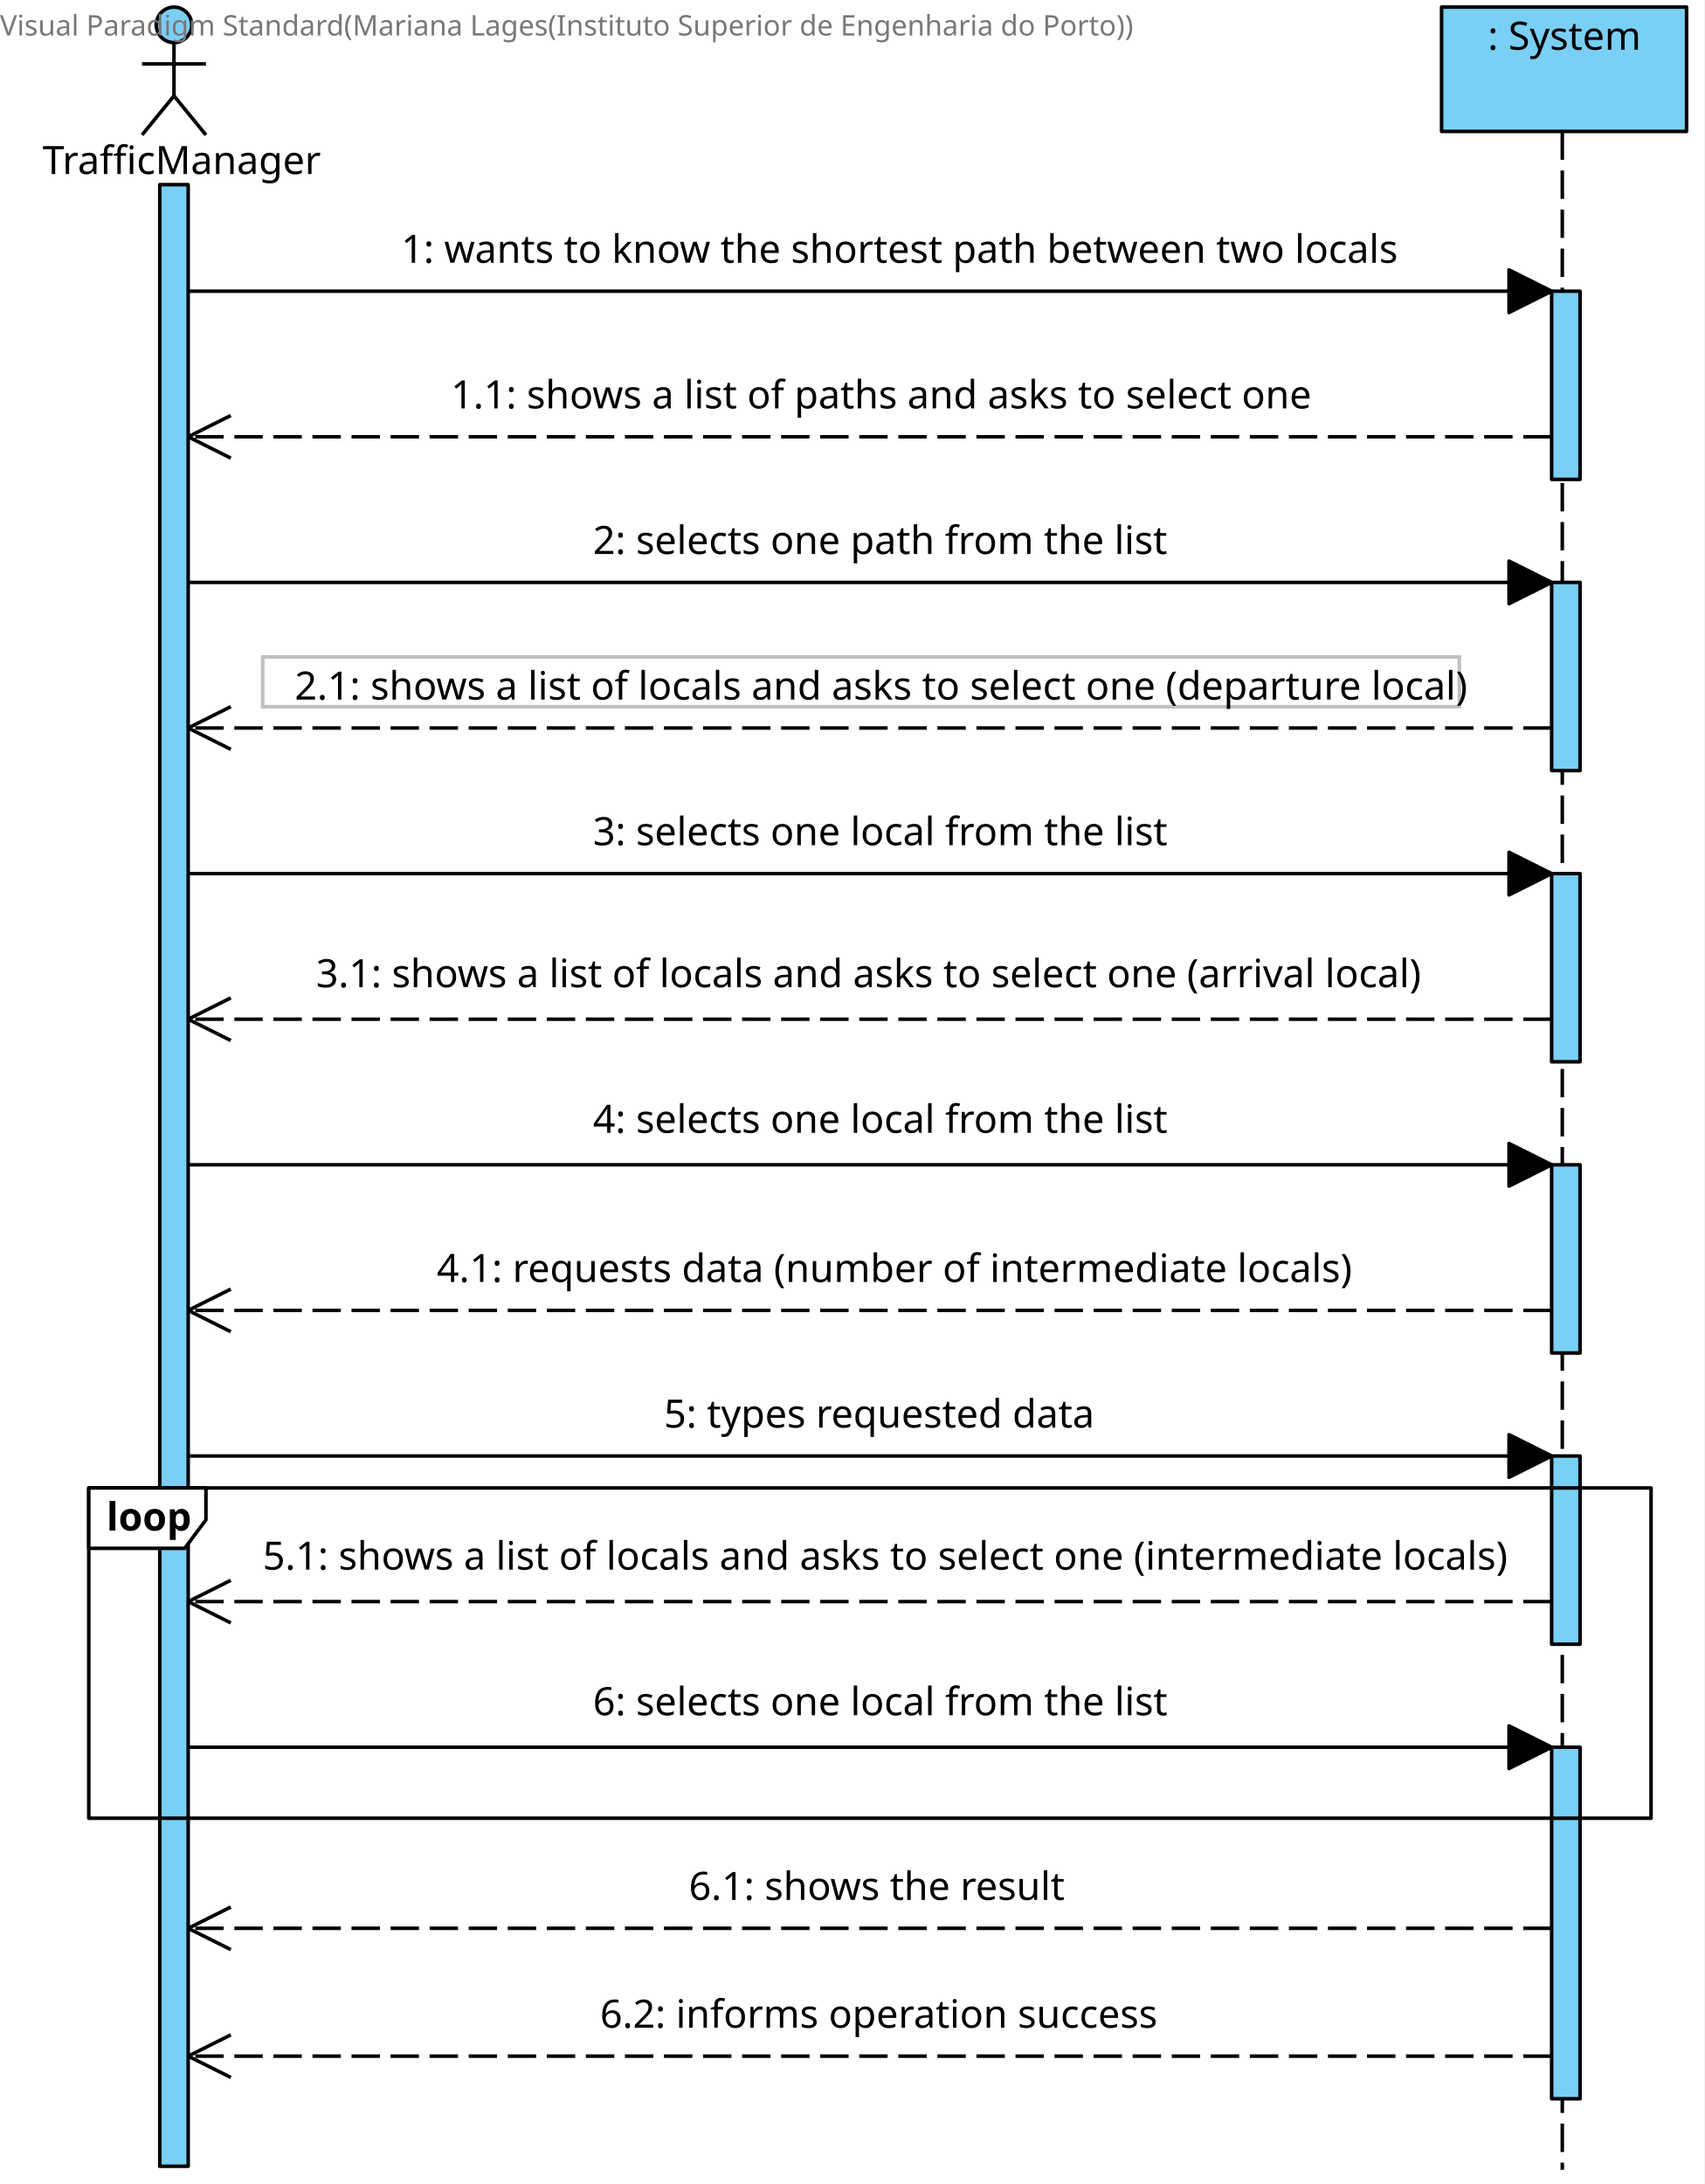
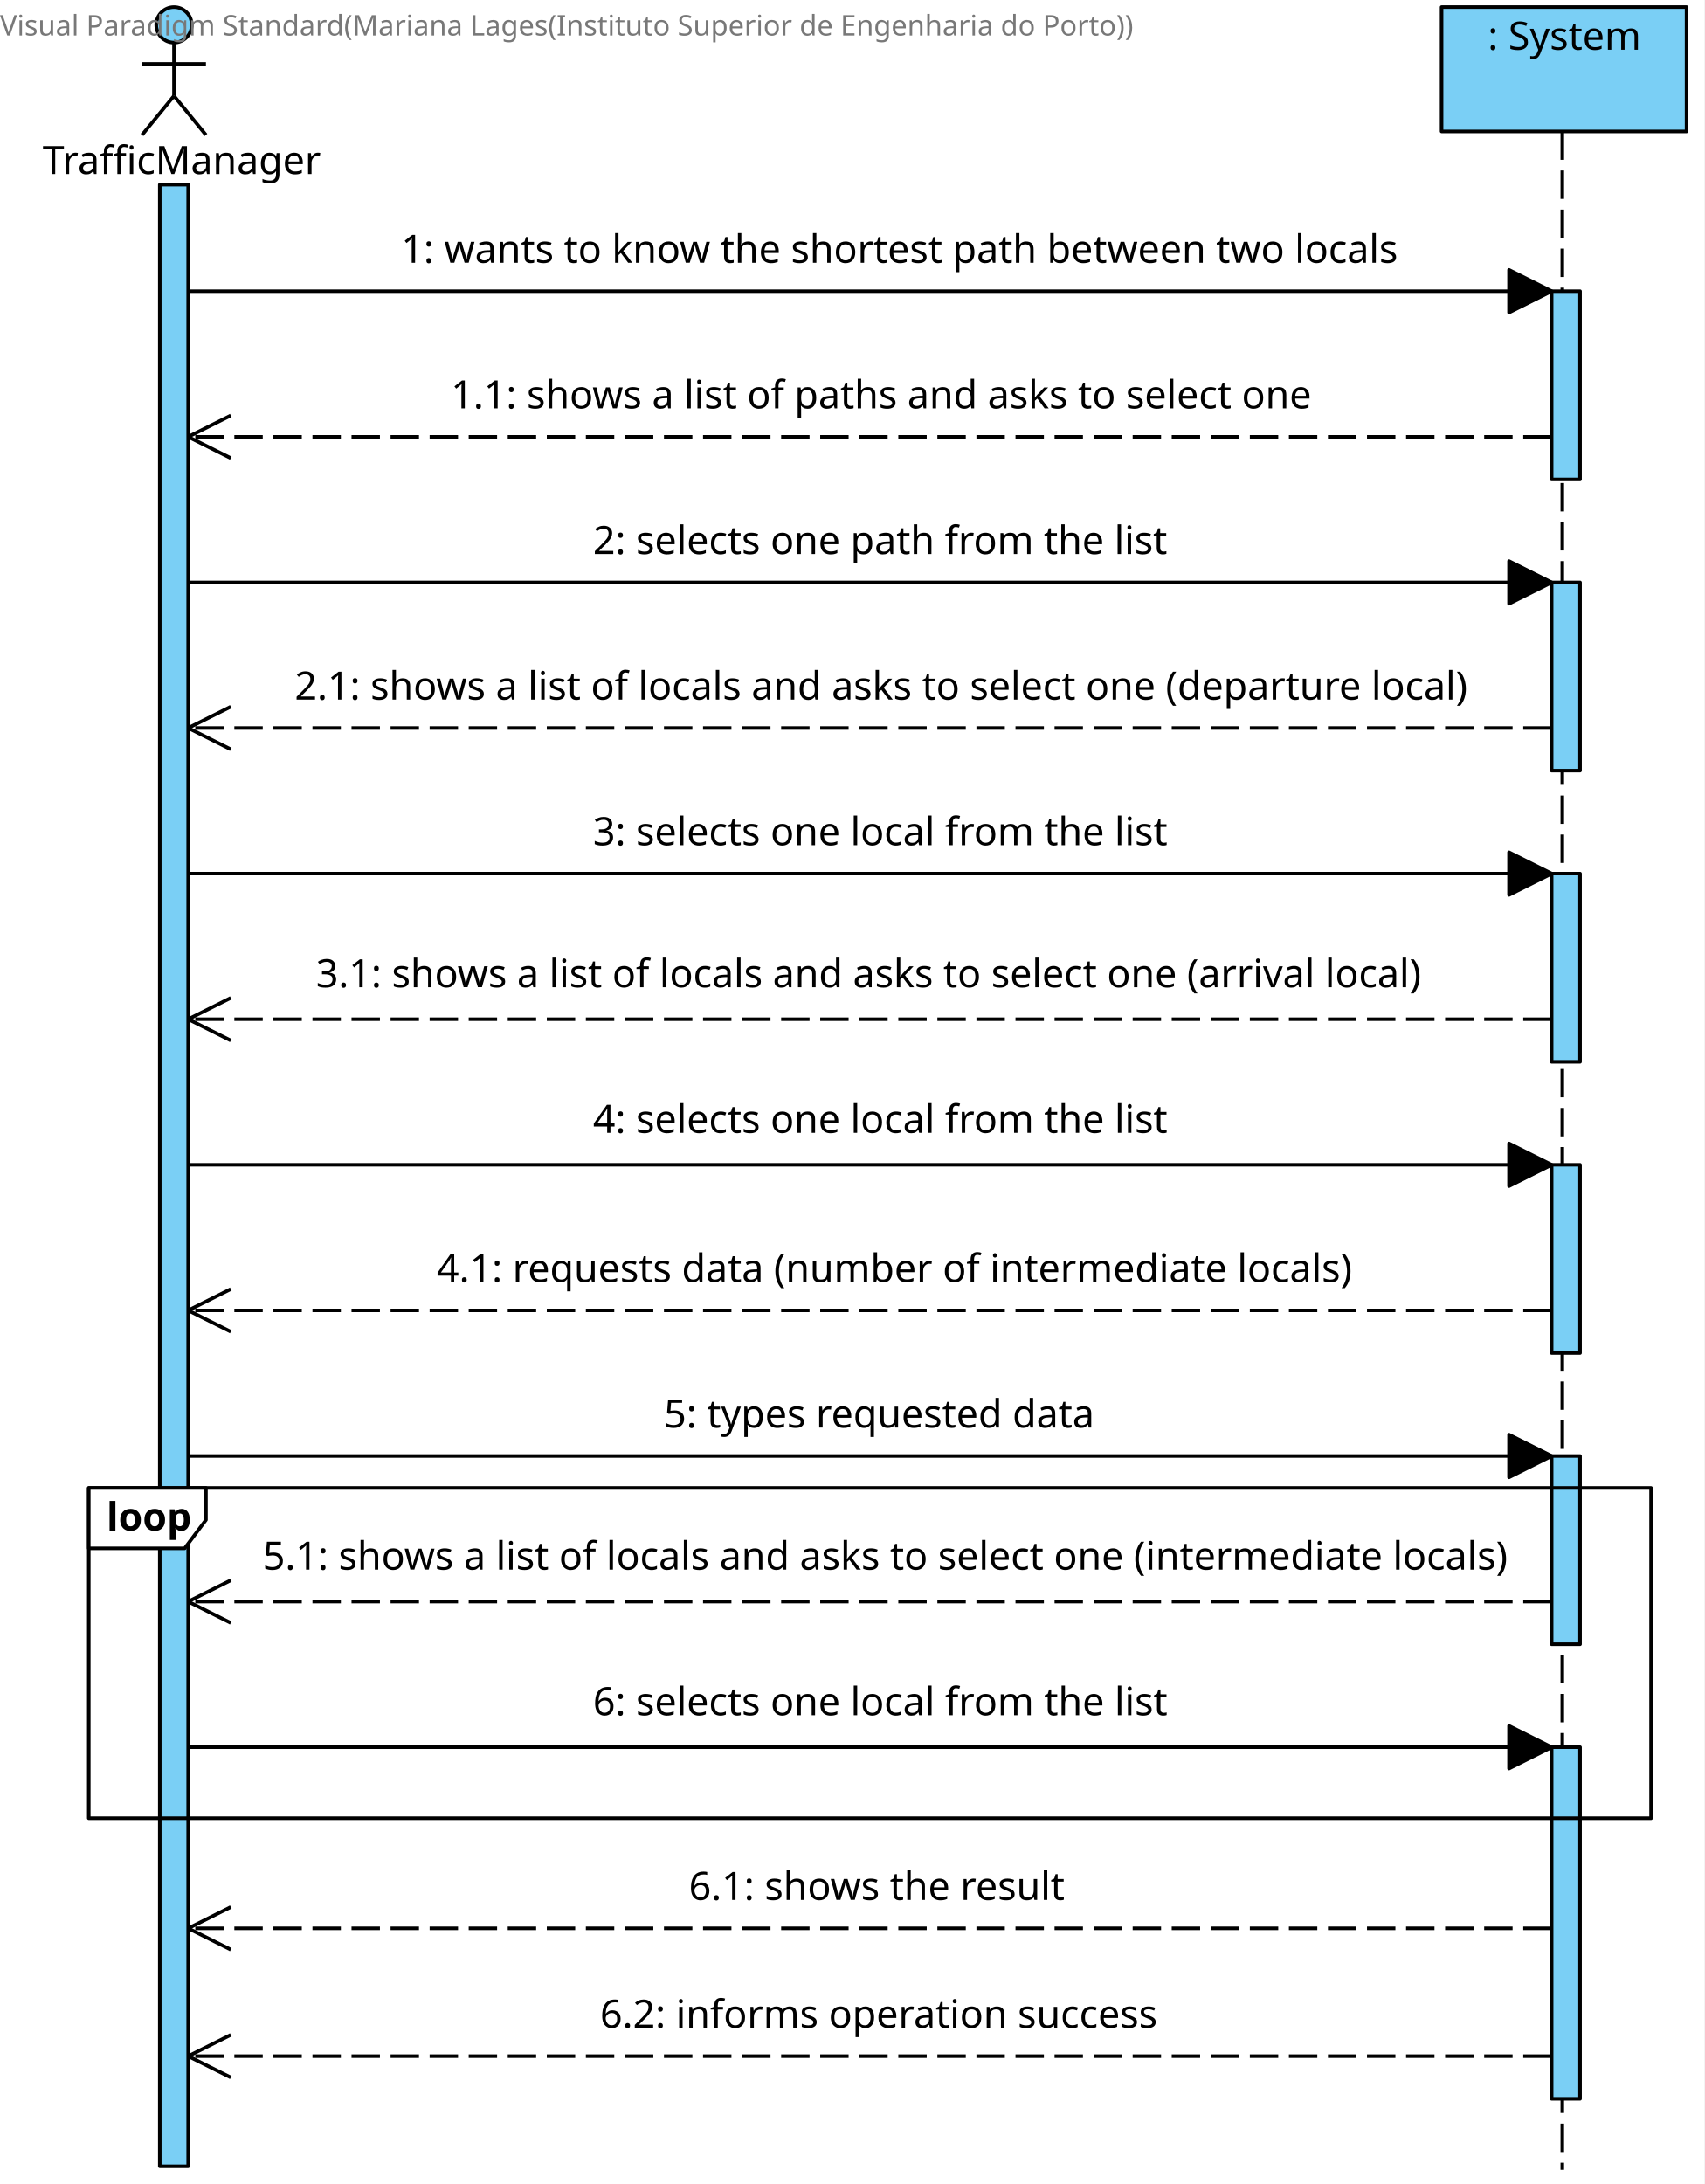
<svg xmlns="http://www.w3.org/2000/svg" fill-opacity="0" color-rendering="auto" color-interpolation="auto" text-rendering="auto" stroke="rgb(0,0,0)" stroke-linecap="square" width="480" stroke-miterlimit="10" shape-rendering="auto" stroke-opacity="0" fill="rgb(0,0,0)" stroke-dasharray="none" font-weight="normal" stroke-width="1" height="615" font-family="'Dialog'" font-style="normal" stroke-linejoin="miter" font-size="12px" stroke-dashoffset="0" image-rendering="auto">
  <defs id="genericDefs" />
  <g>
    <defs id="defs1">
      <clipPath clipPathUnits="userSpaceOnUse" id="clipPath1">
        <path d="M-7 -7 L71 -7 L71 620 L-7 620 L-7 -7 Z" />
      </clipPath>
      <clipPath clipPathUnits="userSpaceOnUse" id="clipPath2">
        <path d="M-7 -7 L81 -7 L81 620 L-7 620 L-7 -7 Z" />
      </clipPath>
      <clipPath clipPathUnits="userSpaceOnUse" id="clipPath3">
        <path d="M-7 -7 L19 -7 L19 64 L-7 64 L-7 -7 Z" />
      </clipPath>
      <clipPath clipPathUnits="userSpaceOnUse" id="clipPath4">
        <path d="M-7 -7 L19 -7 L19 110 L-7 110 L-7 -7 Z" />
      </clipPath>
      <clipPath clipPathUnits="userSpaceOnUse" id="clipPath5">
        <path d="M-7 -7 L451 -7 L451 104 L-7 104 L-7 -7 Z" />
      </clipPath>
      <clipPath clipPathUnits="userSpaceOnUse" id="clipPath6">
        <path d="M-7 -7 L-7 104 L451 104 L451 -7 Z" />
      </clipPath>
      <clipPath clipPathUnits="userSpaceOnUse" id="clipPath7">
        <path d="M0 0 L0 18 L34 18 L34 0 Z" />
      </clipPath>
      <clipPath clipPathUnits="userSpaceOnUse" id="clipPath8">
        <path d="M-7 -7 L451 -7 L451 86 L-7 86 L-7 -7 Z" />
      </clipPath>
      <clipPath clipPathUnits="userSpaceOnUse" id="clipPath9">
        <path d="M0 0 L0 4 L440 4 L440 0 Z" />
      </clipPath>
      <clipPath clipPathUnits="userSpaceOnUse" id="clipPath10">
        <path d="M-70 -15 L140 -15 L140 30 L-70 30 L-70 -15 Z" />
      </clipPath>
      <clipPath clipPathUnits="userSpaceOnUse" id="clipPath11">
        <path d="M-94 -15 L188 -15 L188 30 L-94 30 L-94 -15 Z" />
      </clipPath>
      <clipPath clipPathUnits="userSpaceOnUse" id="clipPath12">
        <path d="M0 0 L488 0 L488 104 L0 104 L0 0 Z" />
      </clipPath>
      <clipPath clipPathUnits="userSpaceOnUse" id="clipPath13">
        <path d="M383 30 L383 45 L100 45 L100 30 ZM367 71 L367 86 L114 86 L114 71 ZM0 0 L0 5 L93 5 L93 20 L0 20 L0 104 L488 104 L488 0 Z" />
      </clipPath>
      <clipPath clipPathUnits="userSpaceOnUse" id="clipPath14">
        <path d="M367 30 L367 45 L114 45 L114 30 ZM328 71 L328 86 L155 86 L155 71 ZM0 0 L0 104 L488 104 L488 0 L383 0 L383 4 L100 4 L100 0 Z" />
      </clipPath>
      <clipPath clipPathUnits="userSpaceOnUse" id="clipPath15">
        <path d="M328 30 L328 45 L155 45 L155 30 ZM409 71 L409 86 L71 86 L71 71 ZM0 0 L0 104 L488 104 L488 0 L367 0 L367 4 L114 4 L114 0 Z" />
      </clipPath>
      <clipPath clipPathUnits="userSpaceOnUse" id="clipPath16">
        <path d="M409 30 L409 45 L71 45 L71 30 ZM329 71 L329 86 L155 86 L155 71 ZM0 0 L0 104 L488 104 L488 0 L328 0 L328 4 L155 4 L155 0 Z" />
      </clipPath>
      <clipPath clipPathUnits="userSpaceOnUse" id="clipPath17">
        <path d="M329 30 L329 45 L155 45 L155 30 ZM398 70 L398 85 L77 85 L77 70 ZM0 0 L0 104 L488 104 L488 0 L409 0 L409 4 L71 4 L71 0 Z" />
      </clipPath>
      <clipPath clipPathUnits="userSpaceOnUse" id="clipPath18">
        <path d="M398 29 L398 44 L77 44 L77 29 ZM329 70 L329 85 L155 85 L155 70 ZM0 0 L0 104 L488 104 L488 0 L329 0 L329 4 L155 4 L155 0 Z" />
      </clipPath>
      <clipPath clipPathUnits="userSpaceOnUse" id="clipPath19">
        <path d="M329 29 L329 44 L155 44 L155 29 ZM373 71 L373 86 L110 86 L110 71 ZM0 0 L0 104 L488 104 L488 0 L398 0 L398 3 L77 3 L77 0 Z" />
      </clipPath>
      <clipPath clipPathUnits="userSpaceOnUse" id="clipPath20">
        <path d="M373 30 L373 45 L110 45 L110 30 ZM309 71 L309 86 L174 86 L174 71 ZM0 0 L0 104 L488 104 L488 0 L329 0 L329 3 L155 3 L155 0 Z" />
      </clipPath>
      <clipPath clipPathUnits="userSpaceOnUse" id="clipPath21">
        <path d="M309 30 L309 45 L174 45 L174 30 ZM419 70 L419 85 L62 85 L62 70 ZM0 0 L0 104 L488 104 L488 0 L373 0 L373 4 L110 4 L110 0 Z" />
      </clipPath>
      <clipPath clipPathUnits="userSpaceOnUse" id="clipPath22">
        <path d="M419 29 L419 44 L62 44 L62 29 ZM329 70 L329 85 L155 85 L155 70 ZM0 0 L0 104 L488 104 L488 0 L309 0 L309 4 L174 4 L174 0 Z" />
      </clipPath>
      <clipPath clipPathUnits="userSpaceOnUse" id="clipPath23">
        <path d="M329 29 L329 44 L155 44 L155 29 ZM302 81 L302 96 L181 96 L181 81 ZM0 0 L0 104 L488 104 L488 0 L419 0 L419 3 L62 3 L62 0 Z" />
      </clipPath>
      <clipPath clipPathUnits="userSpaceOnUse" id="clipPath24">
        <path d="M302 30 L302 45 L181 45 L181 30 ZM327 66 L327 81 L157 81 L157 66 ZM0 0 L0 104 L488 104 L488 0 Z" />
      </clipPath>
      <clipPath clipPathUnits="userSpaceOnUse" id="clipPath25">
        <path d="M327 30 L327 45 L157 45 L157 30 ZM0 0 L0 104 L488 104 L488 0 L302 0 L302 9 L181 9 L181 0 Z" />
      </clipPath>
      <clipPath clipPathUnits="userSpaceOnUse" id="clipPath26">
        <path d="M-170 -15 L340 -15 L340 30 L-170 30 L-170 -15 Z" />
      </clipPath>
      <clipPath clipPathUnits="userSpaceOnUse" id="clipPath27">
        <path d="M-121 -15 L242 -15 L242 30 L-121 30 L-121 -15 Z" />
      </clipPath>
      <clipPath clipPathUnits="userSpaceOnUse" id="clipPath28">
        <path d="M-174 -15 L348 -15 L348 30 L-174 30 L-174 -15 Z" />
      </clipPath>
      <clipPath clipPathUnits="userSpaceOnUse" id="clipPath29">
        <path d="M-357 -15 L714 -15 L714 30 L-357 30 L-357 -15 Z" />
      </clipPath>
      <clipPath clipPathUnits="userSpaceOnUse" id="clipPath30">
        <path d="M-135 -15 L270 -15 L270 30 L-135 30 L-135 -15 Z" />
      </clipPath>
      <clipPath clipPathUnits="userSpaceOnUse" id="clipPath31">
        <path d="M-263 -15 L526 -15 L526 30 L-263 30 L-263 -15 Z" />
      </clipPath>
      <clipPath clipPathUnits="userSpaceOnUse" id="clipPath32">
        <path d="M-321 -15 L642 -15 L642 30 L-321 30 L-321 -15 Z" />
      </clipPath>
      <clipPath clipPathUnits="userSpaceOnUse" id="clipPath33">
        <path d="M-338 -15 L676 -15 L676 30 L-338 30 L-338 -15 Z" />
      </clipPath>
      <clipPath clipPathUnits="userSpaceOnUse" id="clipPath34">
        <path d="M-173 -15 L346 -15 L346 30 L-173 30 L-173 -15 Z" />
      </clipPath>
      <clipPath clipPathUnits="userSpaceOnUse" id="clipPath35">
        <path d="M-253 -15 L506 -15 L506 30 L-253 30 L-253 -15 Z" />
      </clipPath>
      <clipPath clipPathUnits="userSpaceOnUse" id="clipPath36">
        <path d="M-283 -15 L566 -15 L566 30 L-283 30 L-283 -15 Z" />
      </clipPath>
    </defs>
    <g fill="white" text-rendering="geometricPrecision" fill-opacity="1" stroke-opacity="1" stroke="white">
      <rect x="0" width="480" height="615" y="0" stroke="none" />
    </g>
    <g font-size="11px" transform="translate(19,2)" fill-opacity="1" fill="rgb(122,207,245)" text-rendering="geometricPrecision" image-rendering="optimizeQuality" font-family="sans-serif" stroke="rgb(122,207,245)" stroke-opacity="1">
      <circle r="5" clip-path="url(#clipPath1)" cx="30" cy="5" stroke="none" />
      <rect x="26" width="8" height="558" y="50" clip-path="url(#clipPath1)" stroke="none" />
    </g>
    <g stroke-linecap="butt" font-size="11px" transform="translate(19,2)" fill-opacity="1" fill="black" text-rendering="geometricPrecision" image-rendering="optimizeQuality" font-family="sans-serif" stroke-linejoin="round" stroke="black" stroke-opacity="1" stroke-miterlimit="0">
      <circle fill="none" r="5" clip-path="url(#clipPath1)" cx="30" cy="5" />
      <rect fill="none" x="26" width="8" height="558" y="50" clip-path="url(#clipPath1)" />
      <line y2="25" fill="none" x1="30" clip-path="url(#clipPath1)" x2="30" y1="10" />
      <line y2="36" fill="none" x1="30" clip-path="url(#clipPath1)" x2="21" y1="25" />
      <line y2="36" fill="none" x1="30" clip-path="url(#clipPath1)" x2="39" y1="25" />
      <line y2="16" fill="none" x1="21" clip-path="url(#clipPath1)" x2="39" y1="16" />
    </g>
    <g font-size="11px" transform="translate(406,2)" fill-opacity="1" fill="rgb(122,207,245)" text-rendering="geometricPrecision" image-rendering="optimizeQuality" font-family="sans-serif" stroke="rgb(122,207,245)" stroke-opacity="1">
      <rect x="0" width="69" height="35" y="0" clip-path="url(#clipPath2)" stroke="none" />
    </g>
    <g stroke-linecap="butt" font-size="11px" transform="translate(406,2)" fill-opacity="1" fill="black" text-rendering="geometricPrecision" image-rendering="optimizeQuality" font-family="sans-serif" stroke-linejoin="round" stroke="black" stroke-opacity="1" stroke-miterlimit="0">
      <rect fill="none" x="0" width="69" height="35" y="0" clip-path="url(#clipPath2)" />
      <line clip-path="url(#clipPath2)" fill="none" x1="34" x2="34" y1="35" y2="609" stroke-linejoin="bevel" stroke-dasharray="8,3" />
    </g>
    <g font-size="11px" transform="translate(437,82)" fill-opacity="1" fill="rgb(122,207,245)" text-rendering="geometricPrecision" image-rendering="optimizeQuality" font-family="sans-serif" stroke="rgb(122,207,245)" stroke-opacity="1">
      <rect x="0" width="8" height="53" y="0" clip-path="url(#clipPath3)" stroke="none" />
    </g>
    <g stroke-linecap="butt" font-size="11px" transform="translate(437,82)" fill-opacity="1" fill="black" text-rendering="geometricPrecision" image-rendering="optimizeQuality" font-family="sans-serif" stroke-linejoin="round" stroke="black" stroke-opacity="1" stroke-miterlimit="0">
      <rect fill="none" x="0" width="8" height="53" y="0" clip-path="url(#clipPath3)" />
    </g>
    <g font-size="11px" transform="translate(437,164)" fill-opacity="1" fill="rgb(122,207,245)" text-rendering="geometricPrecision" image-rendering="optimizeQuality" font-family="sans-serif" stroke="rgb(122,207,245)" stroke-opacity="1">
      <rect x="0" width="8" height="53" y="0" clip-path="url(#clipPath3)" stroke="none" />
    </g>
    <g stroke-linecap="butt" font-size="11px" transform="translate(437,164)" fill-opacity="1" fill="black" text-rendering="geometricPrecision" image-rendering="optimizeQuality" font-family="sans-serif" stroke-linejoin="round" stroke="black" stroke-opacity="1" stroke-miterlimit="0">
      <rect fill="none" x="0" width="8" height="53" y="0" clip-path="url(#clipPath3)" />
    </g>
    <g font-size="11px" transform="translate(437,246)" fill-opacity="1" fill="rgb(122,207,245)" text-rendering="geometricPrecision" image-rendering="optimizeQuality" font-family="sans-serif" stroke="rgb(122,207,245)" stroke-opacity="1">
      <rect x="0" width="8" height="53" y="0" clip-path="url(#clipPath3)" stroke="none" />
    </g>
    <g stroke-linecap="butt" font-size="11px" transform="translate(437,246)" fill-opacity="1" fill="black" text-rendering="geometricPrecision" image-rendering="optimizeQuality" font-family="sans-serif" stroke-linejoin="round" stroke="black" stroke-opacity="1" stroke-miterlimit="0">
      <rect fill="none" x="0" width="8" height="53" y="0" clip-path="url(#clipPath3)" />
    </g>
    <g font-size="11px" transform="translate(437,328)" fill-opacity="1" fill="rgb(122,207,245)" text-rendering="geometricPrecision" image-rendering="optimizeQuality" font-family="sans-serif" stroke="rgb(122,207,245)" stroke-opacity="1">
      <rect x="0" width="8" height="53" y="0" clip-path="url(#clipPath3)" stroke="none" />
    </g>
    <g stroke-linecap="butt" font-size="11px" transform="translate(437,328)" fill-opacity="1" fill="black" text-rendering="geometricPrecision" image-rendering="optimizeQuality" font-family="sans-serif" stroke-linejoin="round" stroke="black" stroke-opacity="1" stroke-miterlimit="0">
      <rect fill="none" x="0" width="8" height="53" y="0" clip-path="url(#clipPath3)" />
    </g>
    <g font-size="11px" transform="translate(437,410)" fill-opacity="1" fill="rgb(122,207,245)" text-rendering="geometricPrecision" image-rendering="optimizeQuality" font-family="sans-serif" stroke="rgb(122,207,245)" stroke-opacity="1">
      <rect x="0" width="8" height="53" y="0" clip-path="url(#clipPath3)" stroke="none" />
    </g>
    <g stroke-linecap="butt" font-size="11px" transform="translate(437,410)" fill-opacity="1" fill="black" text-rendering="geometricPrecision" image-rendering="optimizeQuality" font-family="sans-serif" stroke-linejoin="round" stroke="black" stroke-opacity="1" stroke-miterlimit="0">
      <rect fill="none" x="0" width="8" height="53" y="0" clip-path="url(#clipPath3)" />
    </g>
    <g font-size="11px" transform="translate(437,492)" fill-opacity="1" fill="rgb(122,207,245)" text-rendering="geometricPrecision" image-rendering="optimizeQuality" font-family="sans-serif" stroke="rgb(122,207,245)" stroke-opacity="1">
      <rect x="0" width="8" height="99" y="0" clip-path="url(#clipPath4)" stroke="none" />
    </g>
    <g stroke-linecap="butt" font-size="11px" transform="translate(437,492)" fill-opacity="1" fill="black" text-rendering="geometricPrecision" image-rendering="optimizeQuality" font-family="sans-serif" stroke-linejoin="round" stroke="black" stroke-opacity="1" stroke-miterlimit="0">
      <rect fill="none" x="0" width="8" height="99" y="0" clip-path="url(#clipPath4)" />
    </g>
    <g fill-opacity="1" text-rendering="geometricPrecision" stroke="black" stroke-linecap="butt" transform="translate(25,419)" stroke-miterlimit="0" stroke-opacity="1" fill="black" font-weight="bold" font-family="sans-serif" stroke-linejoin="round" font-size="11px" image-rendering="optimizeQuality">
      <rect fill="none" x="0" width="440" height="93" y="0" clip-path="url(#clipPath6)" />
    </g>
    <g font-size="11px" transform="translate(25,419)" fill-opacity="1" fill="white" text-rendering="geometricPrecision" image-rendering="optimizeQuality" font-family="sans-serif" stroke="white" font-weight="bold" stroke-opacity="1">
      <path d="M33 0 L33 9 L27 17 L0 17 L0 0 Z" stroke="none" clip-path="url(#clipPath6)" />
    </g>
    <g fill-opacity="1" text-rendering="geometricPrecision" stroke="black" stroke-linecap="butt" transform="translate(25,419)" stroke-miterlimit="0" stroke-opacity="1" fill="black" font-weight="bold" font-family="sans-serif" stroke-linejoin="round" font-size="11px" image-rendering="optimizeQuality">
      <path fill="none" d="M33 0 L33 9 L27 17 L0 17 L0 0 Z" clip-path="url(#clipPath6)" />
    </g>
    <g font-size="11px" transform="translate(25,419)" fill-opacity="1" fill="black" text-rendering="geometricPrecision" image-rendering="optimizeQuality" font-family="sans-serif" stroke="black" font-weight="bold" stroke-opacity="1">
      <text x="5" xml:space="preserve" y="12" clip-path="url(#clipPath7)" stroke="none">loop</text>
    </g>
    <g font-size="11px" transform="translate(406,2)" fill-opacity="1" fill="black" text-rendering="geometricPrecision" image-rendering="optimizeQuality" font-family="sans-serif" stroke="black" stroke-opacity="1">
      <text x="13" xml:space="preserve" y="12" clip-path="url(#clipPath10)" stroke="none">: System</text>
    </g>
    <g font-size="11px" transform="translate(2,37)" fill-opacity="1" fill="black" text-rendering="geometricPrecision" image-rendering="optimizeQuality" font-family="sans-serif" stroke="black" stroke-opacity="1">
      <text x="10" xml:space="preserve" y="12" clip-path="url(#clipPath11)" stroke="none">TrafficManager</text>
    </g>
    <g stroke-linecap="butt" font-size="11px" transform="translate(3,32)" fill-opacity="1" fill="black" text-rendering="geometricPrecision" image-rendering="optimizeQuality" font-family="sans-serif" stroke-linejoin="round" stroke="black" stroke-opacity="1">
      <line y2="50" fill="none" x1="50" clip-path="url(#clipPath13)" x2="434" y1="50" />
      <polygon points=" 434 50 422 44 422 56" clip-path="url(#clipPath13)" stroke="none" />
      <polygon fill="none" points=" 434 50 422 44 422 56" clip-path="url(#clipPath13)" />
    </g>
    <g fill-opacity="1" text-rendering="geometricPrecision" stroke="black" stroke-linecap="butt" transform="translate(3,73)" stroke-miterlimit="0" stroke-opacity="1" fill="black" stroke-dasharray="8,3" font-family="sans-serif" stroke-linejoin="round" font-size="11px" image-rendering="optimizeQuality">
      <line y2="50" fill="none" x1="434" clip-path="url(#clipPath14)" x2="50" y1="50" />
      <line clip-path="url(#clipPath14)" fill="none" x1="50" x2="62" y1="50" y2="56" stroke-dasharray="none" stroke-miterlimit="10" />
      <line clip-path="url(#clipPath14)" fill="none" x1="50" x2="62" y1="50" y2="44" stroke-dasharray="none" stroke-miterlimit="10" />
    </g>
    <g stroke-linecap="butt" font-size="11px" transform="translate(3,114)" fill-opacity="1" fill="black" text-rendering="geometricPrecision" image-rendering="optimizeQuality" font-family="sans-serif" stroke-linejoin="round" stroke="black" stroke-opacity="1">
      <line y2="50" fill="none" x1="50" clip-path="url(#clipPath15)" x2="434" y1="50" />
      <polygon points=" 434 50 422 44 422 56" clip-path="url(#clipPath15)" stroke="none" />
      <polygon fill="none" points=" 434 50 422 44 422 56" clip-path="url(#clipPath15)" />
    </g>
    <g fill-opacity="1" text-rendering="geometricPrecision" stroke="black" stroke-linecap="butt" transform="translate(3,155)" stroke-miterlimit="0" stroke-opacity="1" fill="black" stroke-dasharray="8,3" font-family="sans-serif" stroke-linejoin="round" font-size="11px" image-rendering="optimizeQuality">
      <line y2="50" fill="none" x1="434" clip-path="url(#clipPath16)" x2="50" y1="50" />
      <line clip-path="url(#clipPath16)" fill="none" x1="50" x2="62" y1="50" y2="56" stroke-dasharray="none" stroke-miterlimit="10" />
      <line clip-path="url(#clipPath16)" fill="none" x1="50" x2="62" y1="50" y2="44" stroke-dasharray="none" stroke-miterlimit="10" />
    </g>
    <g stroke-linecap="butt" font-size="11px" transform="translate(3,196)" fill-opacity="1" fill="black" text-rendering="geometricPrecision" image-rendering="optimizeQuality" font-family="sans-serif" stroke-linejoin="round" stroke="black" stroke-opacity="1">
      <line y2="50" fill="none" x1="50" clip-path="url(#clipPath17)" x2="434" y1="50" />
      <polygon points=" 434 50 422 44 422 56" clip-path="url(#clipPath17)" stroke="none" />
      <polygon fill="none" points=" 434 50 422 44 422 56" clip-path="url(#clipPath17)" />
    </g>
    <g fill-opacity="1" text-rendering="geometricPrecision" stroke="black" stroke-linecap="butt" transform="translate(3,237)" stroke-miterlimit="0" stroke-opacity="1" fill="black" stroke-dasharray="8,3" font-family="sans-serif" stroke-linejoin="round" font-size="11px" image-rendering="optimizeQuality">
      <line y2="50" fill="none" x1="434" clip-path="url(#clipPath18)" x2="50" y1="50" />
      <line clip-path="url(#clipPath18)" fill="none" x1="50" x2="62" y1="50" y2="56" stroke-dasharray="none" stroke-miterlimit="10" />
      <line clip-path="url(#clipPath18)" fill="none" x1="50" x2="62" y1="50" y2="44" stroke-dasharray="none" stroke-miterlimit="10" />
    </g>
    <g stroke-linecap="butt" font-size="11px" transform="translate(3,278)" fill-opacity="1" fill="black" text-rendering="geometricPrecision" image-rendering="optimizeQuality" font-family="sans-serif" stroke-linejoin="round" stroke="black" stroke-opacity="1">
      <line y2="50" fill="none" x1="50" clip-path="url(#clipPath19)" x2="434" y1="50" />
      <polygon points=" 434 50 422 44 422 56" clip-path="url(#clipPath19)" stroke="none" />
      <polygon fill="none" points=" 434 50 422 44 422 56" clip-path="url(#clipPath19)" />
    </g>
    <g fill-opacity="1" text-rendering="geometricPrecision" stroke="black" stroke-linecap="butt" transform="translate(3,319)" stroke-miterlimit="0" stroke-opacity="1" fill="black" stroke-dasharray="8,3" font-family="sans-serif" stroke-linejoin="round" font-size="11px" image-rendering="optimizeQuality">
      <line y2="50" fill="none" x1="434" clip-path="url(#clipPath20)" x2="50" y1="50" />
      <line clip-path="url(#clipPath20)" fill="none" x1="50" x2="62" y1="50" y2="56" stroke-dasharray="none" stroke-miterlimit="10" />
      <line clip-path="url(#clipPath20)" fill="none" x1="50" x2="62" y1="50" y2="44" stroke-dasharray="none" stroke-miterlimit="10" />
    </g>
    <g stroke-linecap="butt" font-size="11px" transform="translate(3,360)" fill-opacity="1" fill="black" text-rendering="geometricPrecision" image-rendering="optimizeQuality" font-family="sans-serif" stroke-linejoin="round" stroke="black" stroke-opacity="1">
      <line y2="50" fill="none" x1="50" clip-path="url(#clipPath21)" x2="434" y1="50" />
      <polygon points=" 434 50 422 44 422 56" clip-path="url(#clipPath21)" stroke="none" />
      <polygon fill="none" points=" 434 50 422 44 422 56" clip-path="url(#clipPath21)" />
    </g>
    <g fill-opacity="1" text-rendering="geometricPrecision" stroke="black" stroke-linecap="butt" transform="translate(3,401)" stroke-miterlimit="0" stroke-opacity="1" fill="black" stroke-dasharray="8,3" font-family="sans-serif" stroke-linejoin="round" font-size="11px" image-rendering="optimizeQuality">
      <line y2="50" fill="none" x1="434" clip-path="url(#clipPath22)" x2="50" y1="50" />
      <line clip-path="url(#clipPath22)" fill="none" x1="50" x2="62" y1="50" y2="56" stroke-dasharray="none" stroke-miterlimit="10" />
      <line clip-path="url(#clipPath22)" fill="none" x1="50" x2="62" y1="50" y2="44" stroke-dasharray="none" stroke-miterlimit="10" />
    </g>
    <g stroke-linecap="butt" font-size="11px" transform="translate(3,442)" fill-opacity="1" fill="black" text-rendering="geometricPrecision" image-rendering="optimizeQuality" font-family="sans-serif" stroke-linejoin="round" stroke="black" stroke-opacity="1">
      <line y2="50" fill="none" x1="50" clip-path="url(#clipPath23)" x2="434" y1="50" />
      <polygon points=" 434 50 422 44 422 56" clip-path="url(#clipPath23)" stroke="none" />
      <polygon fill="none" points=" 434 50 422 44 422 56" clip-path="url(#clipPath23)" />
    </g>
    <g fill-opacity="1" text-rendering="geometricPrecision" stroke="black" stroke-linecap="butt" transform="translate(3,493)" stroke-miterlimit="0" stroke-opacity="1" fill="black" stroke-dasharray="8,3" font-family="sans-serif" stroke-linejoin="round" font-size="11px" image-rendering="optimizeQuality">
      <line y2="50" fill="none" x1="434" clip-path="url(#clipPath24)" x2="50" y1="50" />
      <line clip-path="url(#clipPath24)" fill="none" x1="50" x2="62" y1="50" y2="56" stroke-dasharray="none" stroke-miterlimit="10" />
      <line clip-path="url(#clipPath24)" fill="none" x1="50" x2="62" y1="50" y2="44" stroke-dasharray="none" stroke-miterlimit="10" />
    </g>
    <g fill-opacity="1" text-rendering="geometricPrecision" stroke="black" stroke-linecap="butt" transform="translate(3,529)" stroke-miterlimit="0" stroke-opacity="1" fill="black" stroke-dasharray="8,3" font-family="sans-serif" stroke-linejoin="round" font-size="11px" image-rendering="optimizeQuality">
      <line y2="50" fill="none" x1="434" clip-path="url(#clipPath25)" x2="50" y1="50" />
      <line clip-path="url(#clipPath25)" fill="none" x1="50" x2="62" y1="50" y2="56" stroke-dasharray="none" stroke-miterlimit="10" />
      <line clip-path="url(#clipPath25)" fill="none" x1="50" x2="62" y1="50" y2="44" stroke-dasharray="none" stroke-miterlimit="10" />
    </g>
    <g font-size="11px" transform="translate(160,559)" fill-opacity="1" fill="white" text-rendering="geometricPrecision" image-rendering="optimizeQuality" font-family="sans-serif" stroke="white" stroke-opacity="1">
      <rect x="0" width="170" height="15" y="0" clip-path="url(#clipPath26)" stroke="none" />
      <text fill="black" x="9" xml:space="preserve" y="12" clip-path="url(#clipPath26)" stroke="none">6.2: informs operation success</text>
    </g>
    <g font-size="11px" transform="translate(184,523)" fill-opacity="1" fill="white" text-rendering="geometricPrecision" image-rendering="optimizeQuality" font-family="sans-serif" stroke="white" stroke-opacity="1">
      <rect x="0" width="121" height="15" y="0" clip-path="url(#clipPath27)" stroke="none" />
      <text fill="black" x="10" xml:space="preserve" y="12" clip-path="url(#clipPath27)" stroke="none">6.1: shows the result</text>
    </g>
    <g font-size="11px" transform="translate(158,471)" fill-opacity="1" fill="white" text-rendering="geometricPrecision" image-rendering="optimizeQuality" font-family="sans-serif" stroke="white" stroke-opacity="1">
      <rect x="0" width="174" height="15" y="0" clip-path="url(#clipPath28)" stroke="none" />
      <text fill="black" x="9" xml:space="preserve" y="12" clip-path="url(#clipPath28)" stroke="none">6: selects one local from the list</text>
    </g>
    <g font-size="11px" transform="translate(65,430)" fill-opacity="1" fill="white" text-rendering="geometricPrecision" image-rendering="optimizeQuality" font-family="sans-serif" stroke="white" stroke-opacity="1">
      <rect x="0" width="357" height="15" y="0" clip-path="url(#clipPath29)" stroke="none" />
      <text fill="black" x="9" xml:space="preserve" y="12" clip-path="url(#clipPath29)" stroke="none">5.1: shows a list of locals and asks to select one (intermediate locals)</text>
    </g>
    <g font-size="11px" transform="translate(177,390)" fill-opacity="1" fill="white" text-rendering="geometricPrecision" image-rendering="optimizeQuality" font-family="sans-serif" stroke="white" stroke-opacity="1">
      <rect x="0" width="135" height="15" y="0" clip-path="url(#clipPath30)" stroke="none" />
      <text fill="black" x="10" xml:space="preserve" y="12" clip-path="url(#clipPath30)" stroke="none">5: types requested data</text>
    </g>
    <g font-size="11px" transform="translate(113,349)" fill-opacity="1" fill="white" text-rendering="geometricPrecision" image-rendering="optimizeQuality" font-family="sans-serif" stroke="white" stroke-opacity="1">
      <rect x="0" width="263" height="15" y="0" clip-path="url(#clipPath31)" stroke="none" />
      <text fill="black" x="10" xml:space="preserve" y="12" clip-path="url(#clipPath31)" stroke="none">4.1: requests data (number of intermediate locals)</text>
    </g>
    <g font-size="11px" transform="translate(158,307)" fill-opacity="1" fill="white" text-rendering="geometricPrecision" image-rendering="optimizeQuality" font-family="sans-serif" stroke="white" stroke-opacity="1">
      <rect x="0" width="174" height="15" y="0" clip-path="url(#clipPath28)" stroke="none" />
      <text fill="black" x="9" xml:space="preserve" y="12" clip-path="url(#clipPath28)" stroke="none">4: selects one local from the list</text>
    </g>
    <g font-size="11px" transform="translate(80,266)" fill-opacity="1" fill="white" text-rendering="geometricPrecision" image-rendering="optimizeQuality" font-family="sans-serif" stroke="white" stroke-opacity="1">
      <rect x="0" width="321" height="15" y="0" clip-path="url(#clipPath32)" stroke="none" />
      <text fill="black" x="9" xml:space="preserve" y="12" clip-path="url(#clipPath32)" stroke="none">3.1: shows a list of locals and asks to select one (arrival local)</text>
    </g>
    <g font-size="11px" transform="translate(158,226)" fill-opacity="1" fill="white" text-rendering="geometricPrecision" image-rendering="optimizeQuality" font-family="sans-serif" stroke="white" stroke-opacity="1">
      <rect x="0" width="174" height="15" y="0" clip-path="url(#clipPath28)" stroke="none" />
      <text fill="black" x="9" xml:space="preserve" y="12" clip-path="url(#clipPath28)" stroke="none">3: selects one local from the list</text>
    </g>
    <g font-size="11px" transform="translate(74,185)" fill-opacity="1" fill="white" text-rendering="geometricPrecision" image-rendering="optimizeQuality" font-family="sans-serif" stroke="white" stroke-opacity="1">
      <rect x="0" width="338" height="15" y="0" clip-path="url(#clipPath33)" stroke="none" />
-       <line clip-path="url(#clipPath33)" fill="none" x1="0" x2="337" y1="0" y2="0" stroke="silver" />
-       <line clip-path="url(#clipPath33)" fill="none" x1="337" x2="337" y1="0" y2="14" stroke="silver" />
-       <line clip-path="url(#clipPath33)" fill="none" x1="337" x2="0" y1="14" y2="14" stroke="silver" />
-       <line clip-path="url(#clipPath33)" fill="none" x1="0" x2="0" y1="0" y2="14" stroke="silver" />
      <text fill="black" x="9" xml:space="preserve" y="12" clip-path="url(#clipPath33)" stroke="none">2.1: shows a list of locals and asks to select one (departure local)</text>
    </g>
    <g font-size="11px" transform="translate(158,144)" fill-opacity="1" fill="white" text-rendering="geometricPrecision" image-rendering="optimizeQuality" font-family="sans-serif" stroke="white" stroke-opacity="1">
      <rect x="0" width="173" height="15" y="0" clip-path="url(#clipPath34)" stroke="none" />
      <text fill="black" x="9" xml:space="preserve" y="12" clip-path="url(#clipPath34)" stroke="none">2: selects one path from the list</text>
    </g>
    <g font-size="11px" transform="translate(117,103)" fill-opacity="1" fill="white" text-rendering="geometricPrecision" image-rendering="optimizeQuality" font-family="sans-serif" stroke="white" stroke-opacity="1">
      <rect x="0" width="253" height="15" y="0" clip-path="url(#clipPath35)" stroke="none" />
      <text fill="black" x="10" xml:space="preserve" y="12" clip-path="url(#clipPath35)" stroke="none">1.1: shows a list of paths and asks to select one</text>
    </g>
    <g font-size="11px" transform="translate(103,62)" fill-opacity="1" fill="white" text-rendering="geometricPrecision" image-rendering="optimizeQuality" font-family="sans-serif" stroke="white" stroke-opacity="1">
      <rect x="0" width="283" height="15" y="0" clip-path="url(#clipPath36)" stroke="none" />
      <text fill="black" x="10" xml:space="preserve" y="12" clip-path="url(#clipPath36)" stroke="none">1: wants to know the shortest path between two locals</text>
    </g>
    <g font-size="8px" fill-opacity="1" fill="rgb(120,120,120)" text-rendering="geometricPrecision" image-rendering="optimizeQuality" stroke="rgb(120,120,120)" stroke-opacity="1">
      <text x="0" xml:space="preserve" y="10" stroke="none">Visual Paradigm Standard(Mariana Lages(Instituto Superior de Engenharia do Porto))</text>
    </g>
  </g>
</svg>
